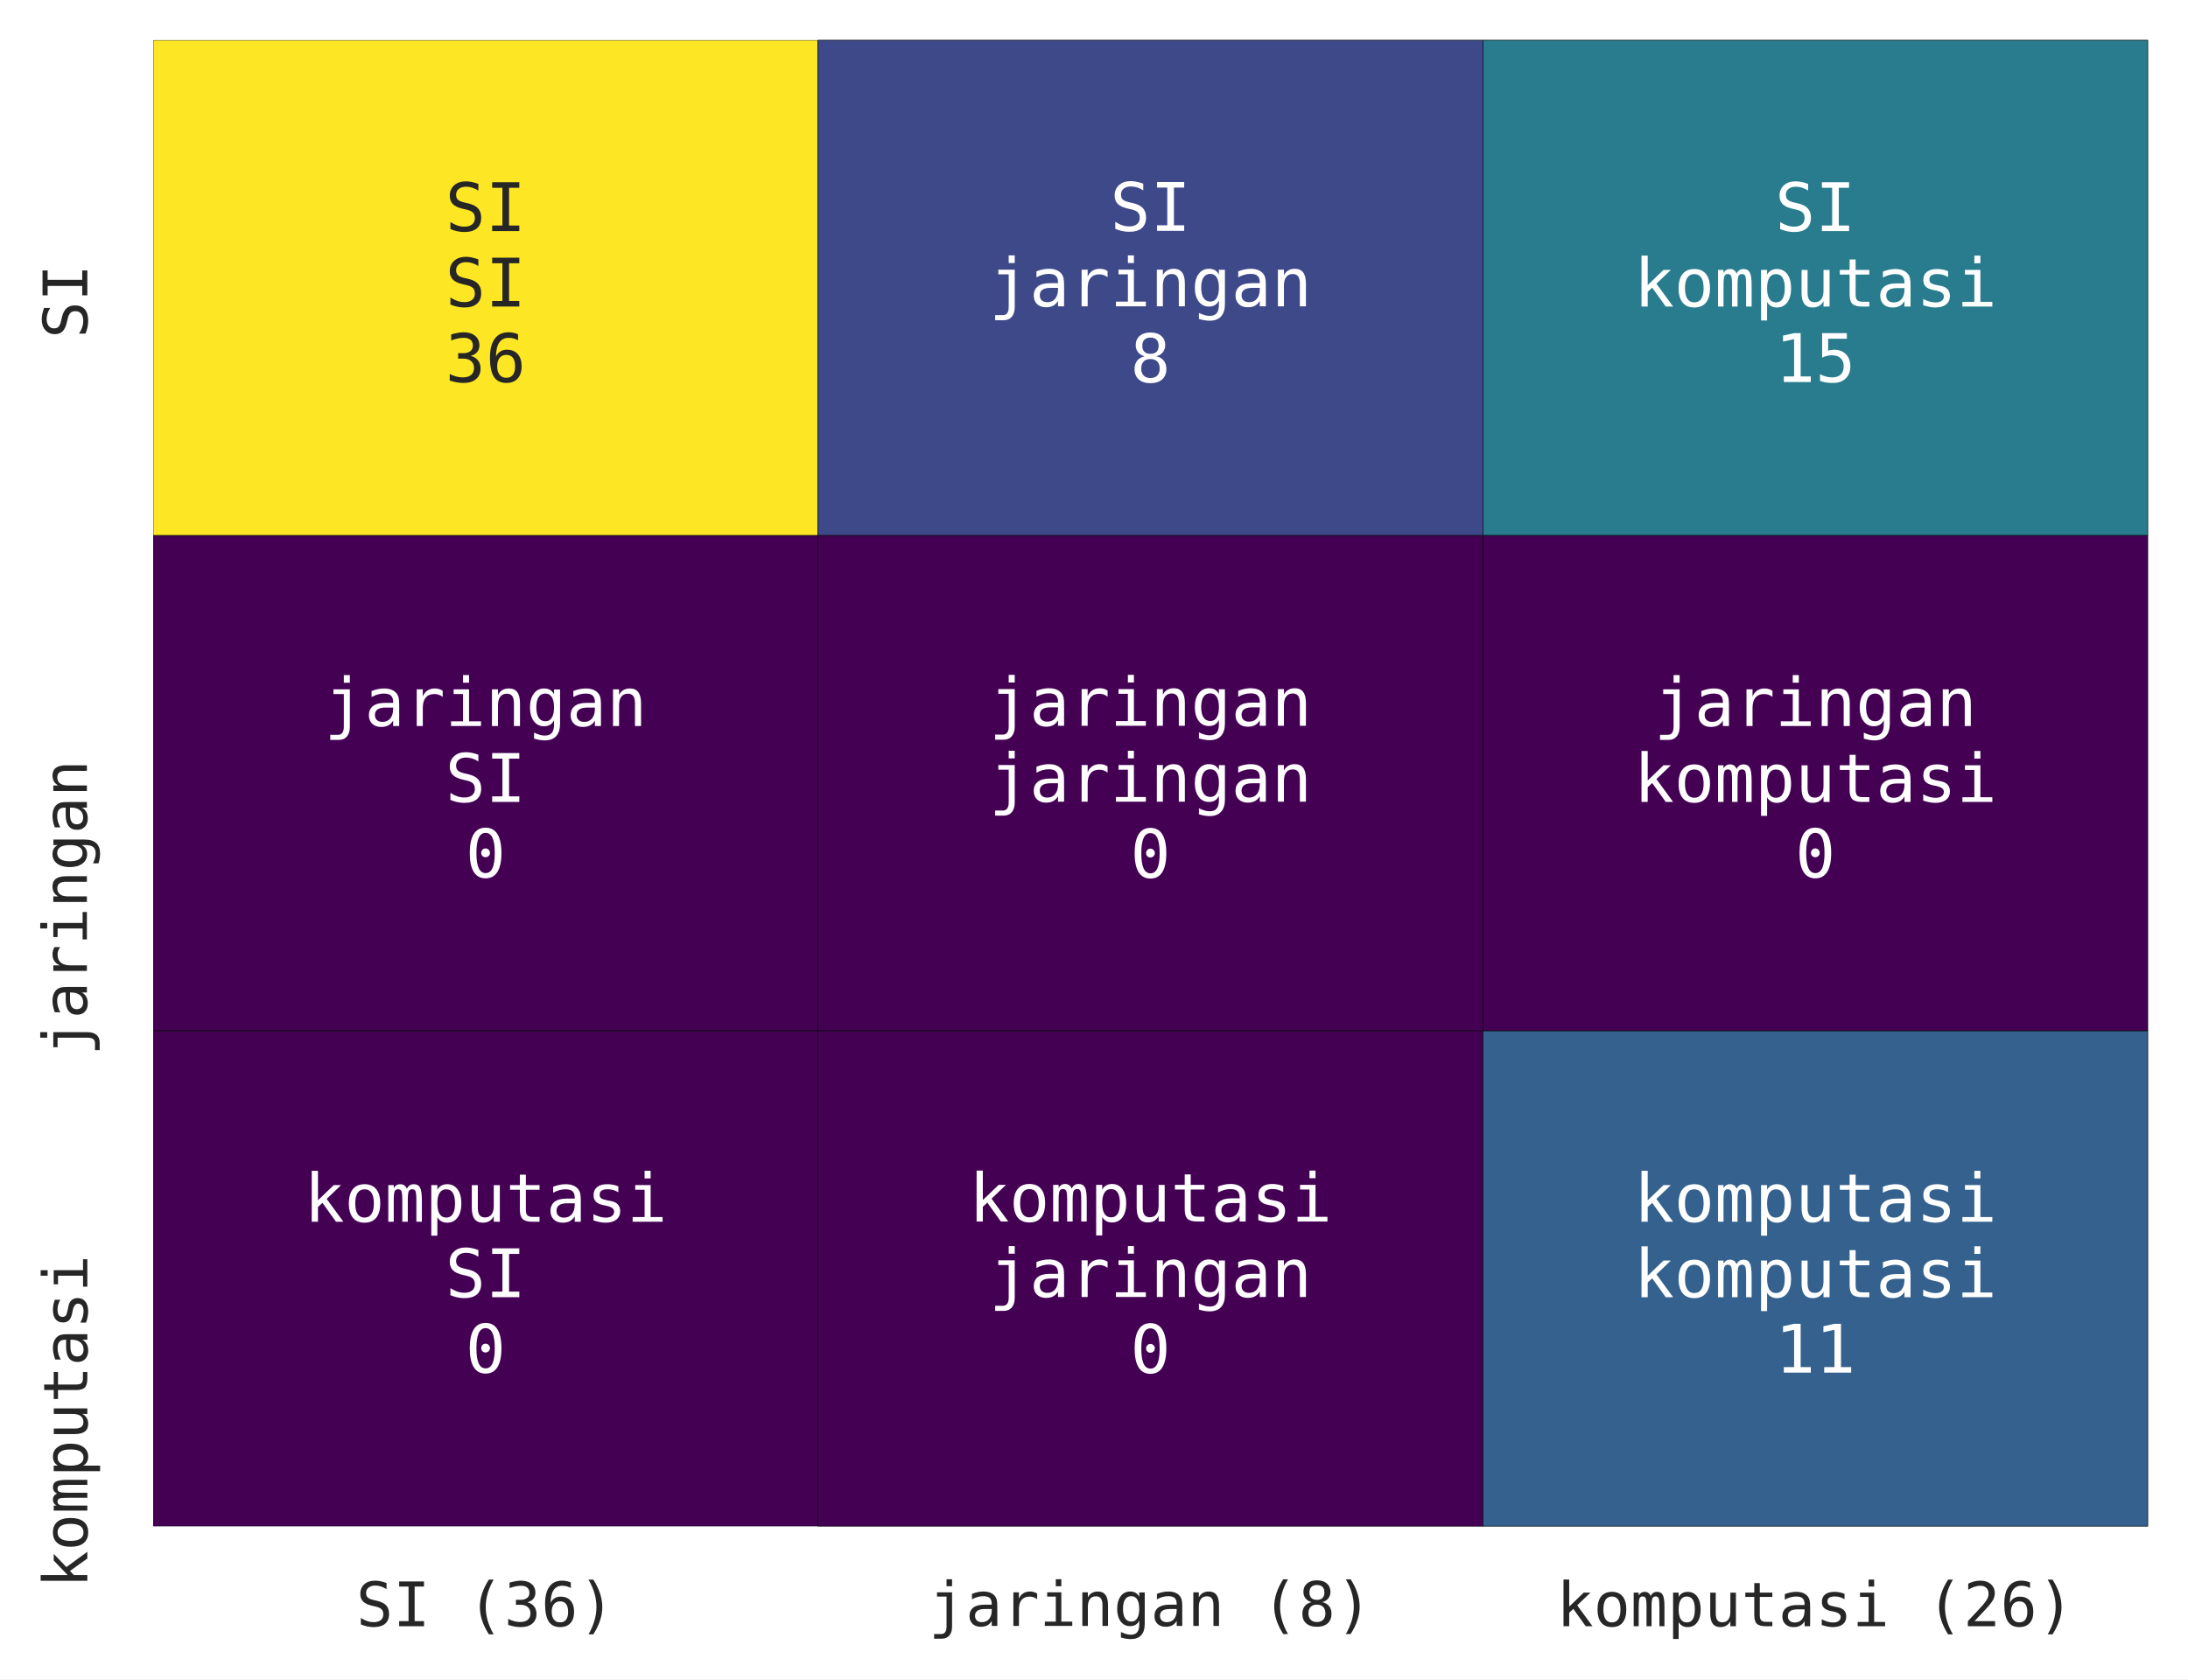
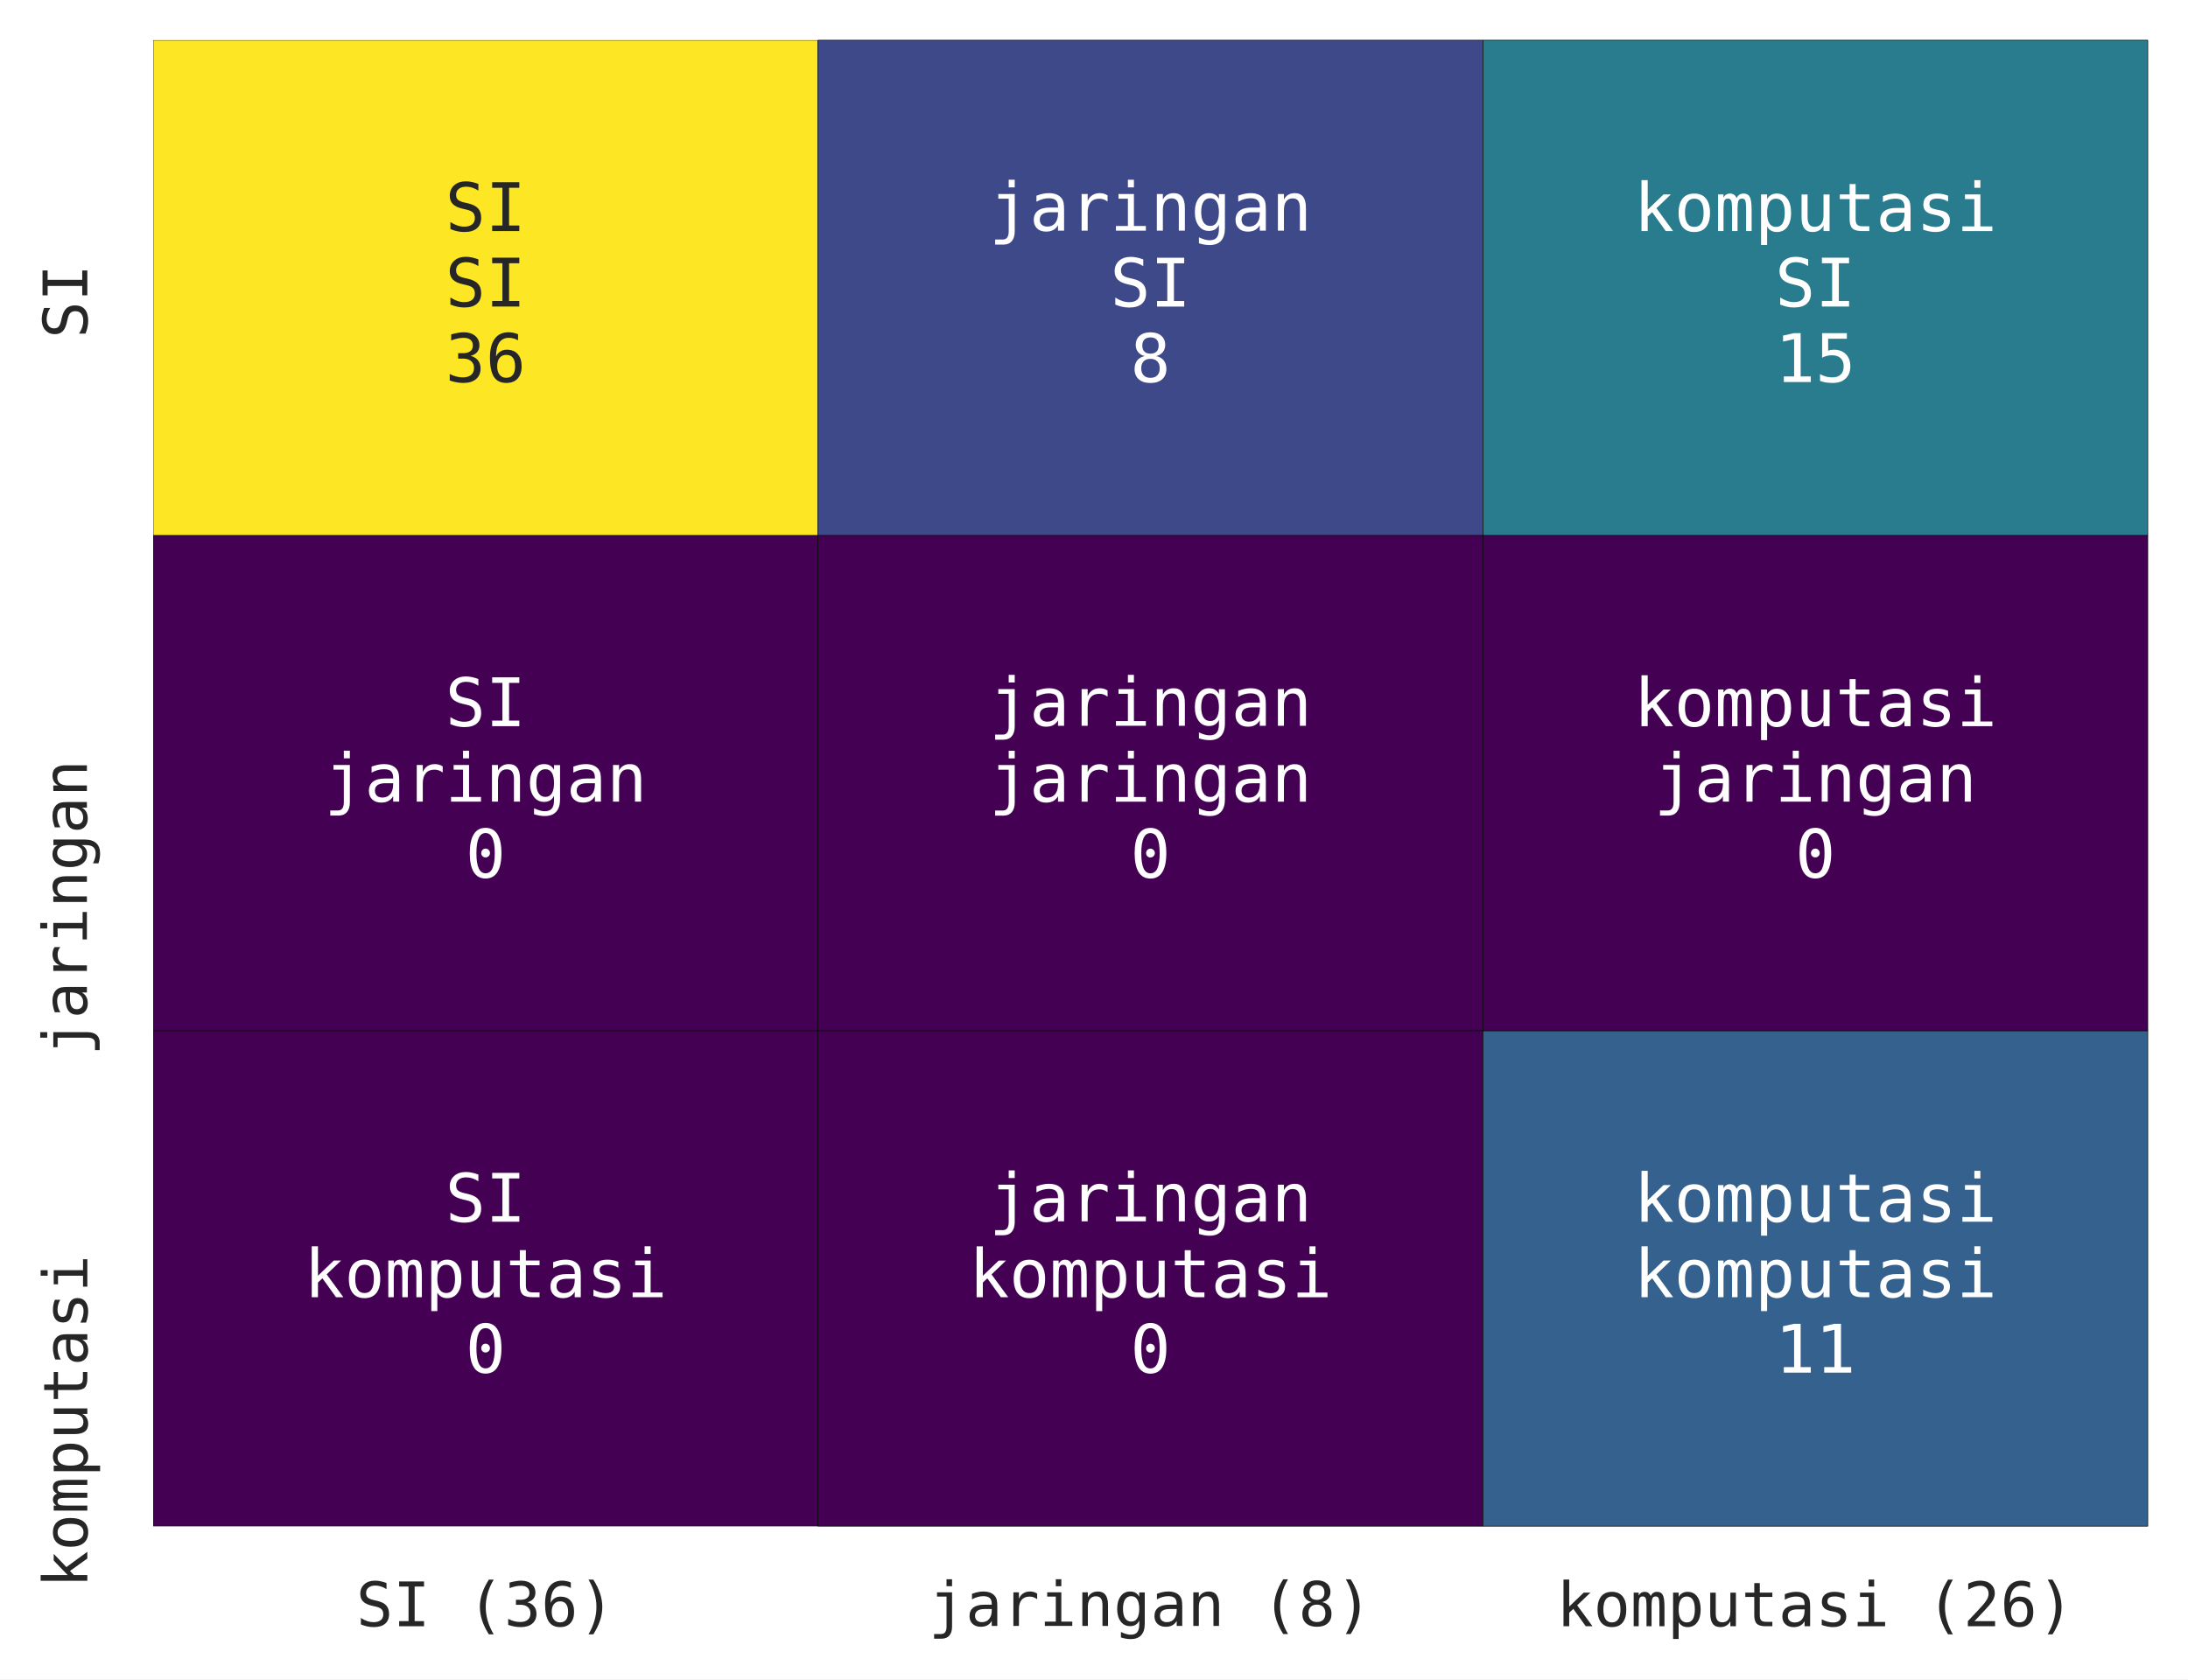
<svg xmlns="http://www.w3.org/2000/svg" xmlns:xlink="http://www.w3.org/1999/xlink" height="300.734pt" version="1.1" viewBox="0 0 391.742 300.734" width="391.742pt">
  <defs>
    <style type="text/css">*{stroke-linecap:butt;stroke-linejoin:round;}</style>
  </defs>
  <g id="figure_1">
    <g id="patch_1">
      <path d="M -0 300.734  L 391.742 300.734  L 391.742 0  L -0 0  z " style="fill:#ffffff;" />
    </g>
    <g id="axes_1">
      <g id="patch_2">
        <path d="M 27.422 273.312  L 384.542 273.312  L 384.542 7.2  L 27.422 7.2  z " style="fill:#eaeaf2;" />
      </g>
      <g id="matplotlib.axis_1">
        <g id="xtick_1">
          <g id="text_1">
            <g style="fill:#262626;" transform="translate(63.76336 291.2287)scale(0.11 -0.11)">
              <defs>
                <path d="M 49.422 70.406  L 49.422 60.406  Q 44.922 63.281 40.406 64.75  Q 35.891 66.219 31.297 66.219  Q 24.312 66.219 20.266 62.969  Q 16.219 59.719 16.219 54.203  Q 16.219 49.359 18.875 46.812  Q 21.531 44.281 28.812 42.578  L 33.984 41.406  Q 44.234 39.016 48.922 33.891  Q 53.609 28.766 53.609 19.922  Q 53.609 9.516 47.156 4.047  Q 40.719 -1.422 28.422 -1.422  Q 23.297 -1.422 18.109 -0.312  Q 12.938 0.781 7.719 2.984  L 7.719 13.484  Q 13.328 9.906 18.328 8.25  Q 23.344 6.594 28.422 6.594  Q 35.891 6.594 40.031 9.938  Q 44.188 13.281 44.188 19.281  Q 44.188 24.75 41.328 27.625  Q 38.484 30.516 31.391 32.078  L 26.125 33.297  Q 15.969 35.594 11.375 40.234  Q 6.781 44.875 6.781 52.688  Q 6.781 62.453 13.344 68.328  Q 19.922 74.219 30.812 74.219  Q 35.016 74.219 39.641 73.266  Q 44.281 72.312 49.422 70.406  z " id="DejaVuSansMono-83" />
                <path d="M 9.812 72.906  L 50.297 72.906  L 50.297 64.594  L 35.016 64.594  L 35.016 8.297  L 50.297 8.297  L 50.297 0  L 9.812 0  L 9.812 8.297  L 25.094 8.297  L 25.094 64.594  L 9.812 64.594  z " id="DejaVuSansMono-73" />
                <path id="DejaVuSansMono-32" />
                <path d="M 43.219 75.875  Q 36.719 64.75 33.516 53.688  Q 30.328 42.625 30.328 31.391  Q 30.328 20.219 33.516 9.125  Q 36.719 -1.953 43.219 -13.188  L 35.406 -13.188  Q 28.031 -1.562 24.406 9.438  Q 20.797 20.453 20.797 31.391  Q 20.797 42.281 24.406 53.312  Q 28.031 64.359 35.406 75.875  z " id="DejaVuSansMono-40" />
                <path d="M 37.891 39.016  Q 45.062 37.109 48.875 32.25  Q 52.688 27.391 52.688 20.125  Q 52.688 10.062 45.922 4.312  Q 39.156 -1.422 27.203 -1.422  Q 22.172 -1.422 16.938 -0.484  Q 11.719 0.438 6.688 2.203  L 6.688 12.016  Q 11.672 9.422 16.5 8.156  Q 21.344 6.891 26.125 6.891  Q 34.234 6.891 38.578 10.547  Q 42.922 14.203 42.922 21.094  Q 42.922 27.438 38.578 31.172  Q 34.234 34.906 26.812 34.906  L 19.281 34.906  L 19.281 43.016  L 26.812 43.016  Q 33.594 43.016 37.406 45.984  Q 41.219 48.969 41.219 54.297  Q 41.219 59.906 37.672 62.906  Q 34.125 65.922 27.594 65.922  Q 23.25 65.922 18.609 64.938  Q 13.969 63.969 8.891 62.016  L 8.891 71.094  Q 14.797 72.656 19.406 73.438  Q 24.031 74.219 27.594 74.219  Q 38.234 74.219 44.609 68.875  Q 50.984 63.531 50.984 54.688  Q 50.984 48.688 47.625 44.672  Q 44.281 40.672 37.891 39.016  z " id="DejaVuSansMono-51" />
                <path d="M 48.391 71.297  L 48.391 62.203  Q 45.312 64.016 41.844 64.969  Q 38.375 65.922 34.625 65.922  Q 25.25 65.922 20.406 58.859  Q 15.578 51.812 15.578 38.094  Q 17.922 42.969 22.062 45.578  Q 26.219 48.188 31.594 48.188  Q 42.141 48.188 47.922 41.719  Q 53.719 35.25 53.719 23.391  Q 53.719 11.578 47.75 5.078  Q 41.797 -1.422 31 -1.422  Q 18.312 -1.422 12.406 7.688  Q 6.5 16.797 6.5 36.375  Q 6.5 54.828 13.594 64.516  Q 20.703 74.219 34.188 74.219  Q 37.797 74.219 41.406 73.453  Q 45.016 72.703 48.391 71.297  z M 30.812 40.484  Q 24.516 40.484 20.891 35.938  Q 17.281 31.391 17.281 23.391  Q 17.281 15.375 20.891 10.828  Q 24.516 6.297 30.812 6.297  Q 37.359 6.297 40.672 10.609  Q 44 14.938 44 23.391  Q 44 31.891 40.672 36.188  Q 37.359 40.484 30.812 40.484  z " id="DejaVuSansMono-54" />
                <path d="M 17 75.875  L 24.812 75.875  Q 32.172 64.359 35.781 53.312  Q 39.406 42.281 39.406 31.391  Q 39.406 20.406 35.781 9.375  Q 32.172 -1.656 24.812 -13.188  L 17 -13.188  Q 23.484 -1.859 26.688 9.219  Q 29.891 20.312 29.891 31.391  Q 29.891 42.531 26.688 53.609  Q 23.484 64.703 17 75.875  z " id="DejaVuSansMono-41" />
              </defs>
              <use xlink:href="#DejaVuSansMono-83" />
              <use x="60.205" xlink:href="#DejaVuSansMono-73" />
              <use x="120.41" xlink:href="#DejaVuSansMono-32" />
              <use x="180.615" xlink:href="#DejaVuSansMono-40" />
              <use x="240.82" xlink:href="#DejaVuSansMono-51" />
              <use x="301.025" xlink:href="#DejaVuSansMono-54" />
              <use x="361.23" xlink:href="#DejaVuSansMono-41" />
            </g>
          </g>
        </g>
        <g id="xtick_2">
          <g id="text_2">
            <g style="fill:#262626;" transform="translate(166.2475 291.1703)scale(0.11 -0.11)">
              <defs>
                <path d="M 29.297 -0.984  L 29.297 47.703  L 13.812 47.703  L 13.812 54.688  L 38.281 54.688  L 38.281 -0.984  Q 38.281 -10.5 33.906 -15.641  Q 29.547 -20.797 21.484 -20.797  L 9.078 -20.797  L 9.078 -13.188  L 20.516 -13.188  Q 24.906 -13.188 27.094 -10.125  Q 29.297 -7.078 29.297 -0.984  z M 29.297 75.984  L 38.281 75.984  L 38.281 64.594  L 29.297 64.594  z " id="DejaVuSansMono-106" />
                <path d="M 34.281 27.484  L 31.297 27.484  Q 23.438 27.484 19.453 24.719  Q 15.484 21.969 15.484 16.5  Q 15.484 11.578 18.453 8.844  Q 21.438 6.109 26.703 6.109  Q 34.125 6.109 38.375 11.25  Q 42.625 16.406 42.672 25.484  L 42.672 27.484  z M 51.703 31.203  L 51.703 0  L 42.672 0  L 42.672 8.109  Q 39.797 3.219 35.422 0.891  Q 31.062 -1.422 24.812 -1.422  Q 16.453 -1.422 11.469 3.297  Q 6.5 8.016 6.5 15.922  Q 6.5 25.047 12.625 29.781  Q 18.75 34.516 30.609 34.516  L 42.672 34.516  L 42.672 35.938  Q 42.625 42.484 39.344 45.438  Q 36.078 48.391 28.906 48.391  Q 24.312 48.391 19.625 47.062  Q 14.938 45.75 10.5 43.219  L 10.5 52.203  Q 15.484 54.109 20.047 55.047  Q 24.609 56 28.906 56  Q 35.688 56 40.5 54  Q 45.312 52 48.297 48  Q 50.141 45.562 50.922 41.969  Q 51.703 38.375 51.703 31.203  z " id="DejaVuSansMono-97" />
                <path d="M 56.391 43.406  Q 53.516 45.656 50.531 46.672  Q 47.562 47.703 44 47.703  Q 35.594 47.703 31.141 42.422  Q 26.703 37.156 26.703 27.203  L 26.703 0  L 17.672 0  L 17.672 54.688  L 26.703 54.688  L 26.703 44  Q 28.953 49.812 33.609 52.906  Q 38.281 56 44.672 56  Q 48 56 50.875 55.172  Q 53.766 54.344 56.391 52.594  z " id="DejaVuSansMono-114" />
                <path d="M 12.5 54.688  L 35.5 54.688  L 35.5 6.984  L 53.328 6.984  L 53.328 0  L 8.688 0  L 8.688 6.984  L 26.516 6.984  L 26.516 47.703  L 12.5 47.703  z M 26.516 75.984  L 35.5 75.984  L 35.5 64.594  L 26.516 64.594  z " id="DejaVuSansMono-105" />
                <path d="M 51.312 33.891  L 51.312 0  L 42.281 0  L 42.281 33.891  Q 42.281 41.266 39.688 44.719  Q 37.109 48.188 31.594 48.188  Q 25.297 48.188 21.891 43.719  Q 18.5 39.266 18.5 30.906  L 18.5 0  L 9.516 0  L 9.516 54.688  L 18.5 54.688  L 18.5 46.484  Q 20.906 51.172 25 53.578  Q 29.109 56 34.719 56  Q 43.062 56 47.188 50.5  Q 51.312 45.016 51.312 33.891  z " id="DejaVuSansMono-110" />
                <path d="M 41.891 27.781  Q 41.891 37.891 38.594 43.141  Q 35.297 48.391 29 48.391  Q 22.406 48.391 18.938 43.141  Q 15.484 37.891 15.484 27.781  Q 15.484 17.672 18.969 12.375  Q 22.469 7.078 29.109 7.078  Q 35.297 7.078 38.594 12.391  Q 41.891 17.719 41.891 27.781  z M 50.875 3.516  Q 50.875 -8.797 45.062 -15.141  Q 39.266 -21.484 27.984 -21.484  Q 24.266 -21.484 20.203 -20.797  Q 16.156 -20.125 12.109 -18.797  L 12.109 -9.906  Q 16.891 -12.156 20.797 -13.234  Q 24.703 -14.312 27.984 -14.312  Q 35.25 -14.312 38.562 -10.344  Q 41.891 -6.391 41.891 2.203  L 41.891 2.594  L 41.891 8.688  Q 39.75 4.109 36.031 1.859  Q 32.328 -0.391 27 -0.391  Q 17.438 -0.391 11.719 7.266  Q 6 14.938 6 27.781  Q 6 40.672 11.719 48.328  Q 17.438 56 27 56  Q 32.281 56 35.938 53.906  Q 39.594 51.812 41.891 47.406  L 41.891 54.5  L 50.875 54.5  z " id="DejaVuSansMono-103" />
                <path d="M 30.078 34.625  Q 23.484 34.625 19.891 30.938  Q 16.312 27.25 16.312 20.516  Q 16.312 13.766 19.938 10.031  Q 23.578 6.297 30.078 6.297  Q 36.719 6.297 40.297 9.984  Q 43.891 13.672 43.891 20.516  Q 43.891 27.203 40.25 30.906  Q 36.625 34.625 30.078 34.625  z M 21.484 38.719  Q 15.188 40.328 11.641 44.719  Q 8.109 49.125 8.109 55.328  Q 8.109 64.016 14.016 69.109  Q 19.922 74.219 30.078 74.219  Q 40.281 74.219 46.188 69.109  Q 52.094 64.016 52.094 55.328  Q 52.094 49.125 48.547 44.719  Q 45.016 40.328 38.719 38.719  Q 46.047 37.109 49.922 32.219  Q 53.812 27.344 53.812 19.578  Q 53.812 9.719 47.516 4.141  Q 41.219 -1.422 30.078 -1.422  Q 18.953 -1.422 12.672 4.125  Q 6.391 9.672 6.391 19.484  Q 6.391 27.297 10.266 32.203  Q 14.156 37.109 21.484 38.719  z M 17.922 54.391  Q 17.922 48.531 21.047 45.453  Q 24.172 42.391 30.078 42.391  Q 36.031 42.391 39.156 45.453  Q 42.281 48.531 42.281 54.391  Q 42.281 60.359 39.172 63.484  Q 36.078 66.609 30.078 66.609  Q 24.172 66.609 21.047 63.453  Q 17.922 60.297 17.922 54.391  z " id="DejaVuSansMono-56" />
              </defs>
              <use xlink:href="#DejaVuSansMono-106" />
              <use x="60.205" xlink:href="#DejaVuSansMono-97" />
              <use x="120.41" xlink:href="#DejaVuSansMono-114" />
              <use x="180.615" xlink:href="#DejaVuSansMono-105" />
              <use x="240.82" xlink:href="#DejaVuSansMono-110" />
              <use x="301.025" xlink:href="#DejaVuSansMono-103" />
              <use x="361.23" xlink:href="#DejaVuSansMono-97" />
              <use x="421.436" xlink:href="#DejaVuSansMono-110" />
              <use x="481.641" xlink:href="#DejaVuSansMono-32" />
              <use x="541.846" xlink:href="#DejaVuSansMono-40" />
              <use x="602.051" xlink:href="#DejaVuSansMono-56" />
              <use x="662.256" xlink:href="#DejaVuSansMono-41" />
            </g>
          </g>
        </g>
        <g id="xtick_3">
          <g id="text_3">
            <g style="fill:#262626;" transform="translate(278.6652 291.2287)scale(0.11 -0.11)">
              <defs>
                <path d="M 11.531 75.984  L 20.797 75.984  L 20.797 31.984  L 44.391 54.688  L 55.328 54.688  L 33.797 34.078  L 58.688 0  L 47.703 0  L 27.484 28.219  L 20.797 21.922  L 20.797 0  L 11.531 0  z " id="DejaVuSansMono-107" />
                <path d="M 30.078 48.391  Q 23.25 48.391 19.734 43.062  Q 16.219 37.75 16.219 27.297  Q 16.219 16.891 19.734 11.547  Q 23.25 6.203 30.078 6.203  Q 36.969 6.203 40.484 11.547  Q 44 16.891 44 27.297  Q 44 37.75 40.484 43.062  Q 36.969 48.391 30.078 48.391  z M 30.078 56  Q 41.453 56 47.484 48.625  Q 53.516 41.266 53.516 27.297  Q 53.516 13.281 47.5 5.922  Q 41.5 -1.422 30.078 -1.422  Q 18.703 -1.422 12.688 5.922  Q 6.688 13.281 6.688 27.297  Q 6.688 41.266 12.688 48.625  Q 18.703 56 30.078 56  z " id="DejaVuSansMono-111" />
                <path d="M 33.016 49.125  Q 34.672 52.641 37.234 54.312  Q 39.797 56 43.406 56  Q 50 56 52.703 50.891  Q 55.422 45.797 55.422 31.688  L 55.422 0  L 47.219 0  L 47.219 31.297  Q 47.219 42.875 45.922 45.672  Q 44.625 48.484 41.219 48.484  Q 37.312 48.484 35.859 45.484  Q 34.422 42.484 34.422 31.297  L 34.422 0  L 26.219 0  L 26.219 31.297  Q 26.219 43.016 24.828 45.75  Q 23.438 48.484 19.828 48.484  Q 16.266 48.484 14.875 45.484  Q 13.484 42.484 13.484 31.297  L 13.484 0  L 5.328 0  L 5.328 54.688  L 13.484 54.688  L 13.484 50  Q 15.094 52.938 17.5 54.469  Q 19.922 56 23 56  Q 26.703 56 29.172 54.297  Q 31.641 52.594 33.016 49.125  z " id="DejaVuSansMono-109" />
                <path d="M 18.312 6.891  L 18.312 -20.797  L 9.281 -20.797  L 9.281 54.688  L 18.312 54.688  L 18.312 47.703  Q 20.562 51.766 24.297 53.875  Q 28.031 56 32.906 56  Q 42.828 56 48.469 48.328  Q 54.109 40.672 54.109 27.094  Q 54.109 13.766 48.438 6.172  Q 42.781 -1.422 32.906 -1.422  Q 27.938 -1.422 24.188 0.703  Q 20.453 2.828 18.312 6.891  z M 44.672 27.297  Q 44.672 37.75 41.375 43.062  Q 38.094 48.391 31.594 48.391  Q 25.047 48.391 21.672 43.047  Q 18.312 37.703 18.312 27.297  Q 18.312 16.938 21.672 11.562  Q 25.047 6.203 31.594 6.203  Q 38.094 6.203 41.375 11.516  Q 44.672 16.844 44.672 27.297  z " id="DejaVuSansMono-112" />
                <path d="M 9.516 20.703  L 9.516 54.594  L 18.5 54.594  L 18.5 20.703  Q 18.5 13.328 21.109 9.859  Q 23.734 6.391 29.203 6.391  Q 35.547 6.391 38.906 10.859  Q 42.281 15.328 42.281 23.688  L 42.281 54.594  L 51.312 54.594  L 51.312 0  L 42.281 0  L 42.281 8.203  Q 39.891 3.469 35.766 1.016  Q 31.641 -1.422 26.125 -1.422  Q 17.719 -1.422 13.609 4.078  Q 9.516 9.578 9.516 20.703  z " id="DejaVuSansMono-117" />
                <path d="M 29.984 70.219  L 29.984 54.688  L 50.391 54.688  L 50.391 47.703  L 29.984 47.703  L 29.984 18.016  Q 29.984 11.969 32.281 9.562  Q 34.578 7.172 40.281 7.172  L 50.391 7.172  L 50.391 0  L 39.406 0  Q 29.297 0 25.141 4.047  Q 21 8.109 21 18.016  L 21 47.703  L 6.391 47.703  L 6.391 54.688  L 21 54.688  L 21 70.219  z " id="DejaVuSansMono-116" />
                <path d="M 47.516 52.781  L 47.516 44  Q 43.656 46.234 39.75 47.359  Q 35.844 48.484 31.781 48.484  Q 25.688 48.484 22.672 46.5  Q 19.672 44.531 19.672 40.484  Q 19.672 36.812 21.922 35  Q 24.172 33.203 33.109 31.5  L 36.719 30.812  Q 43.406 29.547 46.844 25.734  Q 50.297 21.922 50.297 15.828  Q 50.297 7.719 44.531 3.141  Q 38.766 -1.422 28.516 -1.422  Q 24.469 -1.422 20.016 -0.562  Q 15.578 0.297 10.406 2  L 10.406 11.281  Q 15.438 8.688 20.016 7.391  Q 24.609 6.109 28.719 6.109  Q 34.672 6.109 37.938 8.516  Q 41.219 10.938 41.219 15.281  Q 41.219 21.531 29.25 23.922  L 28.859 24.031  L 25.484 24.703  Q 17.719 26.219 14.156 29.812  Q 10.594 33.406 10.594 39.594  Q 10.594 47.469 15.906 51.734  Q 21.234 56 31.109 56  Q 35.5 56 39.547 55.188  Q 43.609 54.391 47.516 52.781  z " id="DejaVuSansMono-115" />
                <path d="M 18.219 8.297  L 51.703 8.297  L 51.703 0  L 7.422 0  L 7.422 8.297  Q 16.547 17.922 23.375 25.297  Q 30.219 32.672 32.812 35.688  Q 37.703 41.656 39.406 45.344  Q 41.109 49.031 41.109 52.875  Q 41.109 58.984 37.516 62.453  Q 33.938 65.922 27.688 65.922  Q 23.25 65.922 18.359 64.312  Q 13.484 62.703 8.016 59.422  L 8.016 69.391  Q 13.031 71.781 17.891 73  Q 22.75 74.219 27.484 74.219  Q 38.188 74.219 44.703 68.531  Q 51.219 62.844 51.219 53.609  Q 51.219 48.922 49.047 44.234  Q 46.875 39.547 42 33.891  Q 39.266 30.719 34.062 25.094  Q 28.859 19.484 18.219 8.297  z " id="DejaVuSansMono-50" />
              </defs>
              <use xlink:href="#DejaVuSansMono-107" />
              <use x="60.205" xlink:href="#DejaVuSansMono-111" />
              <use x="120.41" xlink:href="#DejaVuSansMono-109" />
              <use x="180.615" xlink:href="#DejaVuSansMono-112" />
              <use x="240.82" xlink:href="#DejaVuSansMono-117" />
              <use x="301.025" xlink:href="#DejaVuSansMono-116" />
              <use x="361.23" xlink:href="#DejaVuSansMono-97" />
              <use x="421.436" xlink:href="#DejaVuSansMono-115" />
              <use x="481.641" xlink:href="#DejaVuSansMono-105" />
              <use x="541.846" xlink:href="#DejaVuSansMono-32" />
              <use x="602.051" xlink:href="#DejaVuSansMono-40" />
              <use x="662.256" xlink:href="#DejaVuSansMono-50" />
              <use x="722.461" xlink:href="#DejaVuSansMono-54" />
              <use x="782.666" xlink:href="#DejaVuSansMono-41" />
            </g>
          </g>
        </g>
      </g>
      <g id="matplotlib.axis_2">
        <g id="ytick_1">
          <g id="text_4">
            <g style="fill:#262626;" transform="translate(15.63391 60.58833)rotate(-90)scale(0.11 -0.11)">
              <use xlink:href="#DejaVuSansMono-83" />
              <use x="60.205" xlink:href="#DejaVuSansMono-73" />
            </g>
          </g>
        </g>
        <g id="ytick_2">
          <g id="text_5">
            <g style="fill:#262626;" transform="translate(15.55828 189.0556)rotate(-90)scale(0.11 -0.11)">
              <use xlink:href="#DejaVuSansMono-106" />
              <use x="60.205" xlink:href="#DejaVuSansMono-97" />
              <use x="120.41" xlink:href="#DejaVuSansMono-114" />
              <use x="180.615" xlink:href="#DejaVuSansMono-105" />
              <use x="240.82" xlink:href="#DejaVuSansMono-110" />
              <use x="301.025" xlink:href="#DejaVuSansMono-103" />
              <use x="361.23" xlink:href="#DejaVuSansMono-97" />
              <use x="421.436" xlink:href="#DejaVuSansMono-110" />
            </g>
          </g>
        </g>
        <g id="ytick_3">
          <g id="text_6">
            <g style="fill:#262626;" transform="translate(15.63391 284.3527)rotate(-90)scale(0.11 -0.11)">
              <use xlink:href="#DejaVuSansMono-107" />
              <use x="60.205" xlink:href="#DejaVuSansMono-111" />
              <use x="120.41" xlink:href="#DejaVuSansMono-109" />
              <use x="180.615" xlink:href="#DejaVuSansMono-112" />
              <use x="240.82" xlink:href="#DejaVuSansMono-117" />
              <use x="301.025" xlink:href="#DejaVuSansMono-116" />
              <use x="361.23" xlink:href="#DejaVuSansMono-97" />
              <use x="421.436" xlink:href="#DejaVuSansMono-115" />
              <use x="481.641" xlink:href="#DejaVuSansMono-105" />
            </g>
          </g>
        </g>
      </g>
      <g id="QuadMesh_1">
-         <path clip-path="url(#p6370811c5c)" d="M 27.422 7.2  L 146.462 7.2  L 146.462 95.904  L 27.422 95.904  L 27.422 7.2  " style="fill:#fde725;stroke:#000000;stroke-width:0.1;" />
-         <path clip-path="url(#p6370811c5c)" d="M 146.462 7.2  L 265.502 7.2  L 265.502 95.904  L 146.462 95.904  L 146.462 7.2  " style="fill:#3e4989;stroke:#000000;stroke-width:0.1;" />
-         <path clip-path="url(#p6370811c5c)" d="M 265.502 7.2  L 384.542 7.2  L 384.542 95.904  L 265.502 95.904  L 265.502 7.2  " style="fill:#287c8e;stroke:#000000;stroke-width:0.1;" />
-         <path clip-path="url(#p6370811c5c)" d="M 27.422 95.904  L 146.462 95.904  L 146.462 184.608  L 27.422 184.608  L 27.422 95.904  " style="fill:#440154;stroke:#000000;stroke-width:0.1;" />
-         <path clip-path="url(#p6370811c5c)" d="M 146.462 95.904  L 265.502 95.904  L 265.502 184.608  L 146.462 184.608  L 146.462 95.904  " style="fill:#440154;stroke:#000000;stroke-width:0.1;" />
-         <path clip-path="url(#p6370811c5c)" d="M 265.502 95.904  L 384.542 95.904  L 384.542 184.608  L 265.502 184.608  L 265.502 95.904  " style="fill:#440154;stroke:#000000;stroke-width:0.1;" />
-         <path clip-path="url(#p6370811c5c)" d="M 27.422 184.608  L 146.462 184.608  L 146.462 273.312  L 27.422 273.312  L 27.422 184.608  " style="fill:#440154;stroke:#000000;stroke-width:0.1;" />
-         <path clip-path="url(#p6370811c5c)" d="M 146.462 184.608  L 265.502 184.608  L 265.502 273.312  L 146.462 273.312  L 146.462 184.608  " style="fill:#440154;stroke:#000000;stroke-width:0.1;" />
-         <path clip-path="url(#p6370811c5c)" d="M 265.502 184.608  L 384.542 184.608  L 384.542 273.312  L 265.502 273.312  L 265.502 184.608  " style="fill:#34618d;stroke:#000000;stroke-width:0.1;" />
+         <path clip-path="url(#p5b69137fb3)" d="M 27.422 7.2  L 146.462 7.2  L 146.462 95.904  L 27.422 95.904  L 27.422 7.2  " style="fill:#fde725;stroke:#000000;stroke-width:0.1;" />
+         <path clip-path="url(#p5b69137fb3)" d="M 146.462 7.2  L 265.502 7.2  L 265.502 95.904  L 146.462 95.904  L 146.462 7.2  " style="fill:#3e4989;stroke:#000000;stroke-width:0.1;" />
+         <path clip-path="url(#p5b69137fb3)" d="M 265.502 7.2  L 384.542 7.2  L 384.542 95.904  L 265.502 95.904  L 265.502 7.2  " style="fill:#287c8e;stroke:#000000;stroke-width:0.1;" />
+         <path clip-path="url(#p5b69137fb3)" d="M 27.422 95.904  L 146.462 95.904  L 146.462 184.608  L 27.422 184.608  L 27.422 95.904  " style="fill:#440154;stroke:#000000;stroke-width:0.1;" />
+         <path clip-path="url(#p5b69137fb3)" d="M 146.462 95.904  L 265.502 95.904  L 265.502 184.608  L 146.462 184.608  L 146.462 95.904  " style="fill:#440154;stroke:#000000;stroke-width:0.1;" />
+         <path clip-path="url(#p5b69137fb3)" d="M 265.502 95.904  L 384.542 95.904  L 384.542 184.608  L 265.502 184.608  L 265.502 95.904  " style="fill:#440154;stroke:#000000;stroke-width:0.1;" />
+         <path clip-path="url(#p5b69137fb3)" d="M 27.422 184.608  L 146.462 184.608  L 146.462 273.312  L 27.422 273.312  L 27.422 184.608  " style="fill:#440154;stroke:#000000;stroke-width:0.1;" />
+         <path clip-path="url(#p5b69137fb3)" d="M 146.462 184.608  L 265.502 184.608  L 265.502 273.312  L 146.462 273.312  L 146.462 184.608  " style="fill:#440154;stroke:#000000;stroke-width:0.1;" />
+         <path clip-path="url(#p5b69137fb3)" d="M 265.502 184.608  L 384.542 184.608  L 384.542 273.312  L 265.502 273.312  L 265.502 184.608  " style="fill:#34618d;stroke:#000000;stroke-width:0.1;" />
      </g>
      <g id="text_7">
        <g style="fill:#262626;" transform="translate(79.71719 41.38125)scale(0.12 -0.12)">
          <use xlink:href="#DejaVuSansMono-83" />
          <use x="60.205" xlink:href="#DejaVuSansMono-73" />
        </g>
        <g style="fill:#262626;" transform="translate(79.71719 54.89513)scale(0.12 -0.12)">
          <use xlink:href="#DejaVuSansMono-83" />
          <use x="60.205" xlink:href="#DejaVuSansMono-73" />
        </g>
        <g style="fill:#262626;" transform="translate(79.71719 68.409)scale(0.12 -0.12)">
          <use xlink:href="#DejaVuSansMono-51" />
          <use x="60.205" xlink:href="#DejaVuSansMono-54" />
        </g>
      </g>
      <g id="text_8">
-         <g style="fill:#ffffff;" transform="translate(198.7572 41.34)scale(0.12 -0.12)">
-           <use xlink:href="#DejaVuSansMono-83" />
-           <use x="60.205" xlink:href="#DejaVuSansMono-73" />
-         </g>
-         <g style="fill:#ffffff;" transform="translate(177.0841 54.85388)scale(0.12 -0.12)">
-           <use xlink:href="#DejaVuSansMono-106" />
-           <use x="60.205" xlink:href="#DejaVuSansMono-97" />
-           <use x="120.41" xlink:href="#DejaVuSansMono-114" />
-           <use x="180.615" xlink:href="#DejaVuSansMono-105" />
-           <use x="240.82" xlink:href="#DejaVuSansMono-110" />
-           <use x="301.025" xlink:href="#DejaVuSansMono-103" />
-           <use x="361.23" xlink:href="#DejaVuSansMono-97" />
-           <use x="421.436" xlink:href="#DejaVuSansMono-110" />
-         </g>
-         <g style="fill:#ffffff;" transform="translate(202.3694 68.45025)scale(0.12 -0.12)">
+         <g style="fill:#ffffff;" transform="translate(177.0841 41.30812)scale(0.12 -0.12)">
+           <use xlink:href="#DejaVuSansMono-106" />
+           <use x="60.205" xlink:href="#DejaVuSansMono-97" />
+           <use x="120.41" xlink:href="#DejaVuSansMono-114" />
+           <use x="180.615" xlink:href="#DejaVuSansMono-105" />
+           <use x="240.82" xlink:href="#DejaVuSansMono-110" />
+           <use x="301.025" xlink:href="#DejaVuSansMono-103" />
+           <use x="361.23" xlink:href="#DejaVuSansMono-97" />
+           <use x="421.436" xlink:href="#DejaVuSansMono-110" />
+         </g>
+         <g style="fill:#ffffff;" transform="translate(198.7572 54.9045)scale(0.12 -0.12)">
+           <use xlink:href="#DejaVuSansMono-83" />
+           <use x="60.205" xlink:href="#DejaVuSansMono-73" />
+         </g>
+         <g style="fill:#ffffff;" transform="translate(202.3694 68.41837)scale(0.12 -0.12)">
          <use xlink:href="#DejaVuSansMono-56" />
        </g>
      </g>
      <g id="text_9">
-         <g style="fill:#ffffff;" transform="translate(317.7972 41.38125)scale(0.12 -0.12)">
-           <use xlink:href="#DejaVuSansMono-83" />
-           <use x="60.205" xlink:href="#DejaVuSansMono-73" />
-         </g>
-         <g style="fill:#ffffff;" transform="translate(292.5119 54.89513)scale(0.12 -0.12)">
-           <use xlink:href="#DejaVuSansMono-107" />
-           <use x="60.205" xlink:href="#DejaVuSansMono-111" />
-           <use x="120.41" xlink:href="#DejaVuSansMono-109" />
-           <use x="180.615" xlink:href="#DejaVuSansMono-112" />
-           <use x="240.82" xlink:href="#DejaVuSansMono-117" />
-           <use x="301.025" xlink:href="#DejaVuSansMono-116" />
-           <use x="361.23" xlink:href="#DejaVuSansMono-97" />
-           <use x="421.436" xlink:href="#DejaVuSansMono-115" />
-           <use x="481.641" xlink:href="#DejaVuSansMono-105" />
+         <g style="fill:#ffffff;" transform="translate(292.5119 41.38125)scale(0.12 -0.12)">
+           <use xlink:href="#DejaVuSansMono-107" />
+           <use x="60.205" xlink:href="#DejaVuSansMono-111" />
+           <use x="120.41" xlink:href="#DejaVuSansMono-109" />
+           <use x="180.615" xlink:href="#DejaVuSansMono-112" />
+           <use x="240.82" xlink:href="#DejaVuSansMono-117" />
+           <use x="301.025" xlink:href="#DejaVuSansMono-116" />
+           <use x="361.23" xlink:href="#DejaVuSansMono-97" />
+           <use x="421.436" xlink:href="#DejaVuSansMono-115" />
+           <use x="481.641" xlink:href="#DejaVuSansMono-105" />
+         </g>
+         <g style="fill:#ffffff;" transform="translate(317.7972 54.89513)scale(0.12 -0.12)">
+           <use xlink:href="#DejaVuSansMono-83" />
+           <use x="60.205" xlink:href="#DejaVuSansMono-73" />
        </g>
        <g style="fill:#ffffff;" transform="translate(317.7972 68.409)scale(0.12 -0.12)">
          <defs>
            <path d="M 13.188 8.297  L 28.516 8.297  L 28.516 64.016  L 12.016 60.297  L 12.016 69.281  L 28.422 72.906  L 38.281 72.906  L 38.281 8.297  L 53.422 8.297  L 53.422 0  L 13.188 0  z " id="DejaVuSansMono-49" />
            <path d="M 10.109 72.906  L 47.016 72.906  L 47.016 64.594  L 19.094 64.594  L 19.094 46.688  Q 21.188 47.469 23.312 47.828  Q 25.438 48.188 27.594 48.188  Q 38.922 48.188 45.562 41.5  Q 52.203 34.812 52.203 23.391  Q 52.203 11.859 45.234 5.219  Q 38.281 -1.422 26.219 -1.422  Q 20.406 -1.422 15.594 -0.641  Q 10.797 0.141 6.984 1.703  L 6.984 11.719  Q 11.469 9.281 16.016 8.078  Q 20.562 6.891 25.297 6.891  Q 33.453 6.891 37.859 11.188  Q 42.281 15.484 42.281 23.391  Q 42.281 31.203 37.719 35.547  Q 33.156 39.891 25 39.891  Q 21.047 39.891 17.281 38.984  Q 13.531 38.094 10.109 36.281  z " id="DejaVuSansMono-53" />
          </defs>
          <use xlink:href="#DejaVuSansMono-49" />
          <use x="60.205" xlink:href="#DejaVuSansMono-53" />
        </g>
      </g>
      <g id="text_10">
-         <g style="fill:#ffffff;" transform="translate(58.04406 130.0121)scale(0.12 -0.12)">
-           <use xlink:href="#DejaVuSansMono-106" />
-           <use x="60.205" xlink:href="#DejaVuSansMono-97" />
-           <use x="120.41" xlink:href="#DejaVuSansMono-114" />
-           <use x="180.615" xlink:href="#DejaVuSansMono-105" />
-           <use x="240.82" xlink:href="#DejaVuSansMono-110" />
-           <use x="301.025" xlink:href="#DejaVuSansMono-103" />
-           <use x="361.23" xlink:href="#DejaVuSansMono-97" />
-           <use x="421.436" xlink:href="#DejaVuSansMono-110" />
-         </g>
-         <g style="fill:#ffffff;" transform="translate(79.71719 143.6085)scale(0.12 -0.12)">
-           <use xlink:href="#DejaVuSansMono-83" />
-           <use x="60.205" xlink:href="#DejaVuSansMono-73" />
-         </g>
-         <g style="fill:#ffffff;" transform="translate(83.32937 157.1224)scale(0.12 -0.12)">
+         <g style="fill:#ffffff;" transform="translate(79.71719 130.044)scale(0.12 -0.12)">
+           <use xlink:href="#DejaVuSansMono-83" />
+           <use x="60.205" xlink:href="#DejaVuSansMono-73" />
+         </g>
+         <g style="fill:#ffffff;" transform="translate(58.04406 143.5579)scale(0.12 -0.12)">
+           <use xlink:href="#DejaVuSansMono-106" />
+           <use x="60.205" xlink:href="#DejaVuSansMono-97" />
+           <use x="120.41" xlink:href="#DejaVuSansMono-114" />
+           <use x="180.615" xlink:href="#DejaVuSansMono-105" />
+           <use x="240.82" xlink:href="#DejaVuSansMono-110" />
+           <use x="301.025" xlink:href="#DejaVuSansMono-103" />
+           <use x="361.23" xlink:href="#DejaVuSansMono-97" />
+           <use x="421.436" xlink:href="#DejaVuSansMono-110" />
+         </g>
+         <g style="fill:#ffffff;" transform="translate(83.32937 157.1542)scale(0.12 -0.12)">
          <defs>
            <path d="M 23.578 36.625  Q 23.578 39.312 25.453 41.266  Q 27.344 43.219 29.984 43.219  Q 32.719 43.219 34.672 41.266  Q 36.625 39.312 36.625 36.625  Q 36.625 33.891 34.688 31.984  Q 32.766 30.078 29.984 30.078  Q 27.25 30.078 25.406 31.938  Q 23.578 33.797 23.578 36.625  z M 30.078 66.406  Q 23.188 66.406 19.797 58.984  Q 16.406 51.562 16.406 36.375  Q 16.406 21.234 19.797 13.812  Q 23.188 6.391 30.078 6.391  Q 37.016 6.391 40.406 13.812  Q 43.797 21.234 43.797 36.375  Q 43.797 51.562 40.406 58.984  Q 37.016 66.406 30.078 66.406  z M 30.078 74.219  Q 41.75 74.219 47.734 64.641  Q 53.719 55.078 53.719 36.375  Q 53.719 17.719 47.734 8.141  Q 41.75 -1.422 30.078 -1.422  Q 18.406 -1.422 12.453 8.141  Q 6.5 17.719 6.5 36.375  Q 6.5 55.078 12.453 64.641  Q 18.406 74.219 30.078 74.219  z " id="DejaVuSansMono-48" />
          </defs>
          <use xlink:href="#DejaVuSansMono-48" />
        </g>
      </g>
      <g id="text_11">
        <g style="fill:#ffffff;" transform="translate(177.0841 129.9709)scale(0.12 -0.12)">
          <use xlink:href="#DejaVuSansMono-106" />
          <use x="60.205" xlink:href="#DejaVuSansMono-97" />
          <use x="120.41" xlink:href="#DejaVuSansMono-114" />
          <use x="180.615" xlink:href="#DejaVuSansMono-105" />
          <use x="240.82" xlink:href="#DejaVuSansMono-110" />
          <use x="301.025" xlink:href="#DejaVuSansMono-103" />
          <use x="361.23" xlink:href="#DejaVuSansMono-97" />
          <use x="421.436" xlink:href="#DejaVuSansMono-110" />
        </g>
        <g style="fill:#ffffff;" transform="translate(177.0841 143.5673)scale(0.12 -0.12)">
          <use xlink:href="#DejaVuSansMono-106" />
          <use x="60.205" xlink:href="#DejaVuSansMono-97" />
          <use x="120.41" xlink:href="#DejaVuSansMono-114" />
          <use x="180.615" xlink:href="#DejaVuSansMono-105" />
          <use x="240.82" xlink:href="#DejaVuSansMono-110" />
          <use x="301.025" xlink:href="#DejaVuSansMono-103" />
          <use x="361.23" xlink:href="#DejaVuSansMono-97" />
          <use x="421.436" xlink:href="#DejaVuSansMono-110" />
        </g>
        <g style="fill:#ffffff;" transform="translate(202.3694 157.1636)scale(0.12 -0.12)">
          <use xlink:href="#DejaVuSansMono-48" />
        </g>
      </g>
      <g id="text_12">
-         <g style="fill:#ffffff;" transform="translate(296.1241 130.0121)scale(0.12 -0.12)">
-           <use xlink:href="#DejaVuSansMono-106" />
-           <use x="60.205" xlink:href="#DejaVuSansMono-97" />
-           <use x="120.41" xlink:href="#DejaVuSansMono-114" />
-           <use x="180.615" xlink:href="#DejaVuSansMono-105" />
-           <use x="240.82" xlink:href="#DejaVuSansMono-110" />
-           <use x="301.025" xlink:href="#DejaVuSansMono-103" />
-           <use x="361.23" xlink:href="#DejaVuSansMono-97" />
-           <use x="421.436" xlink:href="#DejaVuSansMono-110" />
-         </g>
-         <g style="fill:#ffffff;" transform="translate(292.5119 143.6085)scale(0.12 -0.12)">
-           <use xlink:href="#DejaVuSansMono-107" />
-           <use x="60.205" xlink:href="#DejaVuSansMono-111" />
-           <use x="120.41" xlink:href="#DejaVuSansMono-109" />
-           <use x="180.615" xlink:href="#DejaVuSansMono-112" />
-           <use x="240.82" xlink:href="#DejaVuSansMono-117" />
-           <use x="301.025" xlink:href="#DejaVuSansMono-116" />
-           <use x="361.23" xlink:href="#DejaVuSansMono-97" />
-           <use x="421.436" xlink:href="#DejaVuSansMono-115" />
-           <use x="481.641" xlink:href="#DejaVuSansMono-105" />
-         </g>
-         <g style="fill:#ffffff;" transform="translate(321.4094 157.1224)scale(0.12 -0.12)">
+         <g style="fill:#ffffff;" transform="translate(292.5119 130.044)scale(0.12 -0.12)">
+           <use xlink:href="#DejaVuSansMono-107" />
+           <use x="60.205" xlink:href="#DejaVuSansMono-111" />
+           <use x="120.41" xlink:href="#DejaVuSansMono-109" />
+           <use x="180.615" xlink:href="#DejaVuSansMono-112" />
+           <use x="240.82" xlink:href="#DejaVuSansMono-117" />
+           <use x="301.025" xlink:href="#DejaVuSansMono-116" />
+           <use x="361.23" xlink:href="#DejaVuSansMono-97" />
+           <use x="421.436" xlink:href="#DejaVuSansMono-115" />
+           <use x="481.641" xlink:href="#DejaVuSansMono-105" />
+         </g>
+         <g style="fill:#ffffff;" transform="translate(296.1241 143.5579)scale(0.12 -0.12)">
+           <use xlink:href="#DejaVuSansMono-106" />
+           <use x="60.205" xlink:href="#DejaVuSansMono-97" />
+           <use x="120.41" xlink:href="#DejaVuSansMono-114" />
+           <use x="180.615" xlink:href="#DejaVuSansMono-105" />
+           <use x="240.82" xlink:href="#DejaVuSansMono-110" />
+           <use x="301.025" xlink:href="#DejaVuSansMono-103" />
+           <use x="361.23" xlink:href="#DejaVuSansMono-97" />
+           <use x="421.436" xlink:href="#DejaVuSansMono-110" />
+         </g>
+         <g style="fill:#ffffff;" transform="translate(321.4094 157.1542)scale(0.12 -0.12)">
          <use xlink:href="#DejaVuSansMono-48" />
        </g>
      </g>
      <g id="text_13">
-         <g style="fill:#ffffff;" transform="translate(54.43187 218.7893)scale(0.12 -0.12)">
-           <use xlink:href="#DejaVuSansMono-107" />
-           <use x="60.205" xlink:href="#DejaVuSansMono-111" />
-           <use x="120.41" xlink:href="#DejaVuSansMono-109" />
-           <use x="180.615" xlink:href="#DejaVuSansMono-112" />
-           <use x="240.82" xlink:href="#DejaVuSansMono-117" />
-           <use x="301.025" xlink:href="#DejaVuSansMono-116" />
-           <use x="361.23" xlink:href="#DejaVuSansMono-97" />
-           <use x="421.436" xlink:href="#DejaVuSansMono-115" />
-           <use x="481.641" xlink:href="#DejaVuSansMono-105" />
-         </g>
-         <g style="fill:#ffffff;" transform="translate(79.71719 232.3031)scale(0.12 -0.12)">
-           <use xlink:href="#DejaVuSansMono-83" />
-           <use x="60.205" xlink:href="#DejaVuSansMono-73" />
+         <g style="fill:#ffffff;" transform="translate(79.71719 218.7893)scale(0.12 -0.12)">
+           <use xlink:href="#DejaVuSansMono-83" />
+           <use x="60.205" xlink:href="#DejaVuSansMono-73" />
+         </g>
+         <g style="fill:#ffffff;" transform="translate(54.43187 232.3031)scale(0.12 -0.12)">
+           <use xlink:href="#DejaVuSansMono-107" />
+           <use x="60.205" xlink:href="#DejaVuSansMono-111" />
+           <use x="120.41" xlink:href="#DejaVuSansMono-109" />
+           <use x="180.615" xlink:href="#DejaVuSansMono-112" />
+           <use x="240.82" xlink:href="#DejaVuSansMono-117" />
+           <use x="301.025" xlink:href="#DejaVuSansMono-116" />
+           <use x="361.23" xlink:href="#DejaVuSansMono-97" />
+           <use x="421.436" xlink:href="#DejaVuSansMono-115" />
+           <use x="481.641" xlink:href="#DejaVuSansMono-105" />
        </g>
        <g style="fill:#ffffff;" transform="translate(83.32937 245.817)scale(0.12 -0.12)">
          <use xlink:href="#DejaVuSansMono-48" />
        </g>
      </g>
      <g id="text_14">
-         <g style="fill:#ffffff;" transform="translate(173.4719 218.748)scale(0.12 -0.12)">
-           <use xlink:href="#DejaVuSansMono-107" />
-           <use x="60.205" xlink:href="#DejaVuSansMono-111" />
-           <use x="120.41" xlink:href="#DejaVuSansMono-109" />
-           <use x="180.615" xlink:href="#DejaVuSansMono-112" />
-           <use x="240.82" xlink:href="#DejaVuSansMono-117" />
-           <use x="301.025" xlink:href="#DejaVuSansMono-116" />
-           <use x="361.23" xlink:href="#DejaVuSansMono-97" />
-           <use x="421.436" xlink:href="#DejaVuSansMono-115" />
-           <use x="481.641" xlink:href="#DejaVuSansMono-105" />
-         </g>
-         <g style="fill:#ffffff;" transform="translate(177.0841 232.2619)scale(0.12 -0.12)">
-           <use xlink:href="#DejaVuSansMono-106" />
-           <use x="60.205" xlink:href="#DejaVuSansMono-97" />
-           <use x="120.41" xlink:href="#DejaVuSansMono-114" />
-           <use x="180.615" xlink:href="#DejaVuSansMono-105" />
-           <use x="240.82" xlink:href="#DejaVuSansMono-110" />
-           <use x="301.025" xlink:href="#DejaVuSansMono-103" />
-           <use x="361.23" xlink:href="#DejaVuSansMono-97" />
-           <use x="421.436" xlink:href="#DejaVuSansMono-110" />
-         </g>
-         <g style="fill:#ffffff;" transform="translate(202.3694 245.8582)scale(0.12 -0.12)">
+         <g style="fill:#ffffff;" transform="translate(177.0841 218.7161)scale(0.12 -0.12)">
+           <use xlink:href="#DejaVuSansMono-106" />
+           <use x="60.205" xlink:href="#DejaVuSansMono-97" />
+           <use x="120.41" xlink:href="#DejaVuSansMono-114" />
+           <use x="180.615" xlink:href="#DejaVuSansMono-105" />
+           <use x="240.82" xlink:href="#DejaVuSansMono-110" />
+           <use x="301.025" xlink:href="#DejaVuSansMono-103" />
+           <use x="361.23" xlink:href="#DejaVuSansMono-97" />
+           <use x="421.436" xlink:href="#DejaVuSansMono-110" />
+         </g>
+         <g style="fill:#ffffff;" transform="translate(173.4719 232.3125)scale(0.12 -0.12)">
+           <use xlink:href="#DejaVuSansMono-107" />
+           <use x="60.205" xlink:href="#DejaVuSansMono-111" />
+           <use x="120.41" xlink:href="#DejaVuSansMono-109" />
+           <use x="180.615" xlink:href="#DejaVuSansMono-112" />
+           <use x="240.82" xlink:href="#DejaVuSansMono-117" />
+           <use x="301.025" xlink:href="#DejaVuSansMono-116" />
+           <use x="361.23" xlink:href="#DejaVuSansMono-97" />
+           <use x="421.436" xlink:href="#DejaVuSansMono-115" />
+           <use x="481.641" xlink:href="#DejaVuSansMono-105" />
+         </g>
+         <g style="fill:#ffffff;" transform="translate(202.3694 245.8264)scale(0.12 -0.12)">
          <use xlink:href="#DejaVuSansMono-48" />
        </g>
      </g>
      <g id="text_15">
        <g style="fill:#ffffff;" transform="translate(292.5119 218.7893)scale(0.12 -0.12)">
          <use xlink:href="#DejaVuSansMono-107" />
          <use x="60.205" xlink:href="#DejaVuSansMono-111" />
          <use x="120.41" xlink:href="#DejaVuSansMono-109" />
          <use x="180.615" xlink:href="#DejaVuSansMono-112" />
          <use x="240.82" xlink:href="#DejaVuSansMono-117" />
          <use x="301.025" xlink:href="#DejaVuSansMono-116" />
          <use x="361.23" xlink:href="#DejaVuSansMono-97" />
          <use x="421.436" xlink:href="#DejaVuSansMono-115" />
          <use x="481.641" xlink:href="#DejaVuSansMono-105" />
        </g>
        <g style="fill:#ffffff;" transform="translate(292.5119 232.3031)scale(0.12 -0.12)">
          <use xlink:href="#DejaVuSansMono-107" />
          <use x="60.205" xlink:href="#DejaVuSansMono-111" />
          <use x="120.41" xlink:href="#DejaVuSansMono-109" />
          <use x="180.615" xlink:href="#DejaVuSansMono-112" />
          <use x="240.82" xlink:href="#DejaVuSansMono-117" />
          <use x="301.025" xlink:href="#DejaVuSansMono-116" />
          <use x="361.23" xlink:href="#DejaVuSansMono-97" />
          <use x="421.436" xlink:href="#DejaVuSansMono-115" />
          <use x="481.641" xlink:href="#DejaVuSansMono-105" />
        </g>
        <g style="fill:#ffffff;" transform="translate(317.7972 245.817)scale(0.12 -0.12)">
          <use xlink:href="#DejaVuSansMono-49" />
          <use x="60.205" xlink:href="#DejaVuSansMono-49" />
        </g>
      </g>
    </g>
  </g>
  <defs>
-     <clipPath id="p6370811c5c">
+     <clipPath id="p5b69137fb3">
      <rect height="266.112" width="357.12" x="27.422" y="7.2" />
    </clipPath>
  </defs>
</svg>
